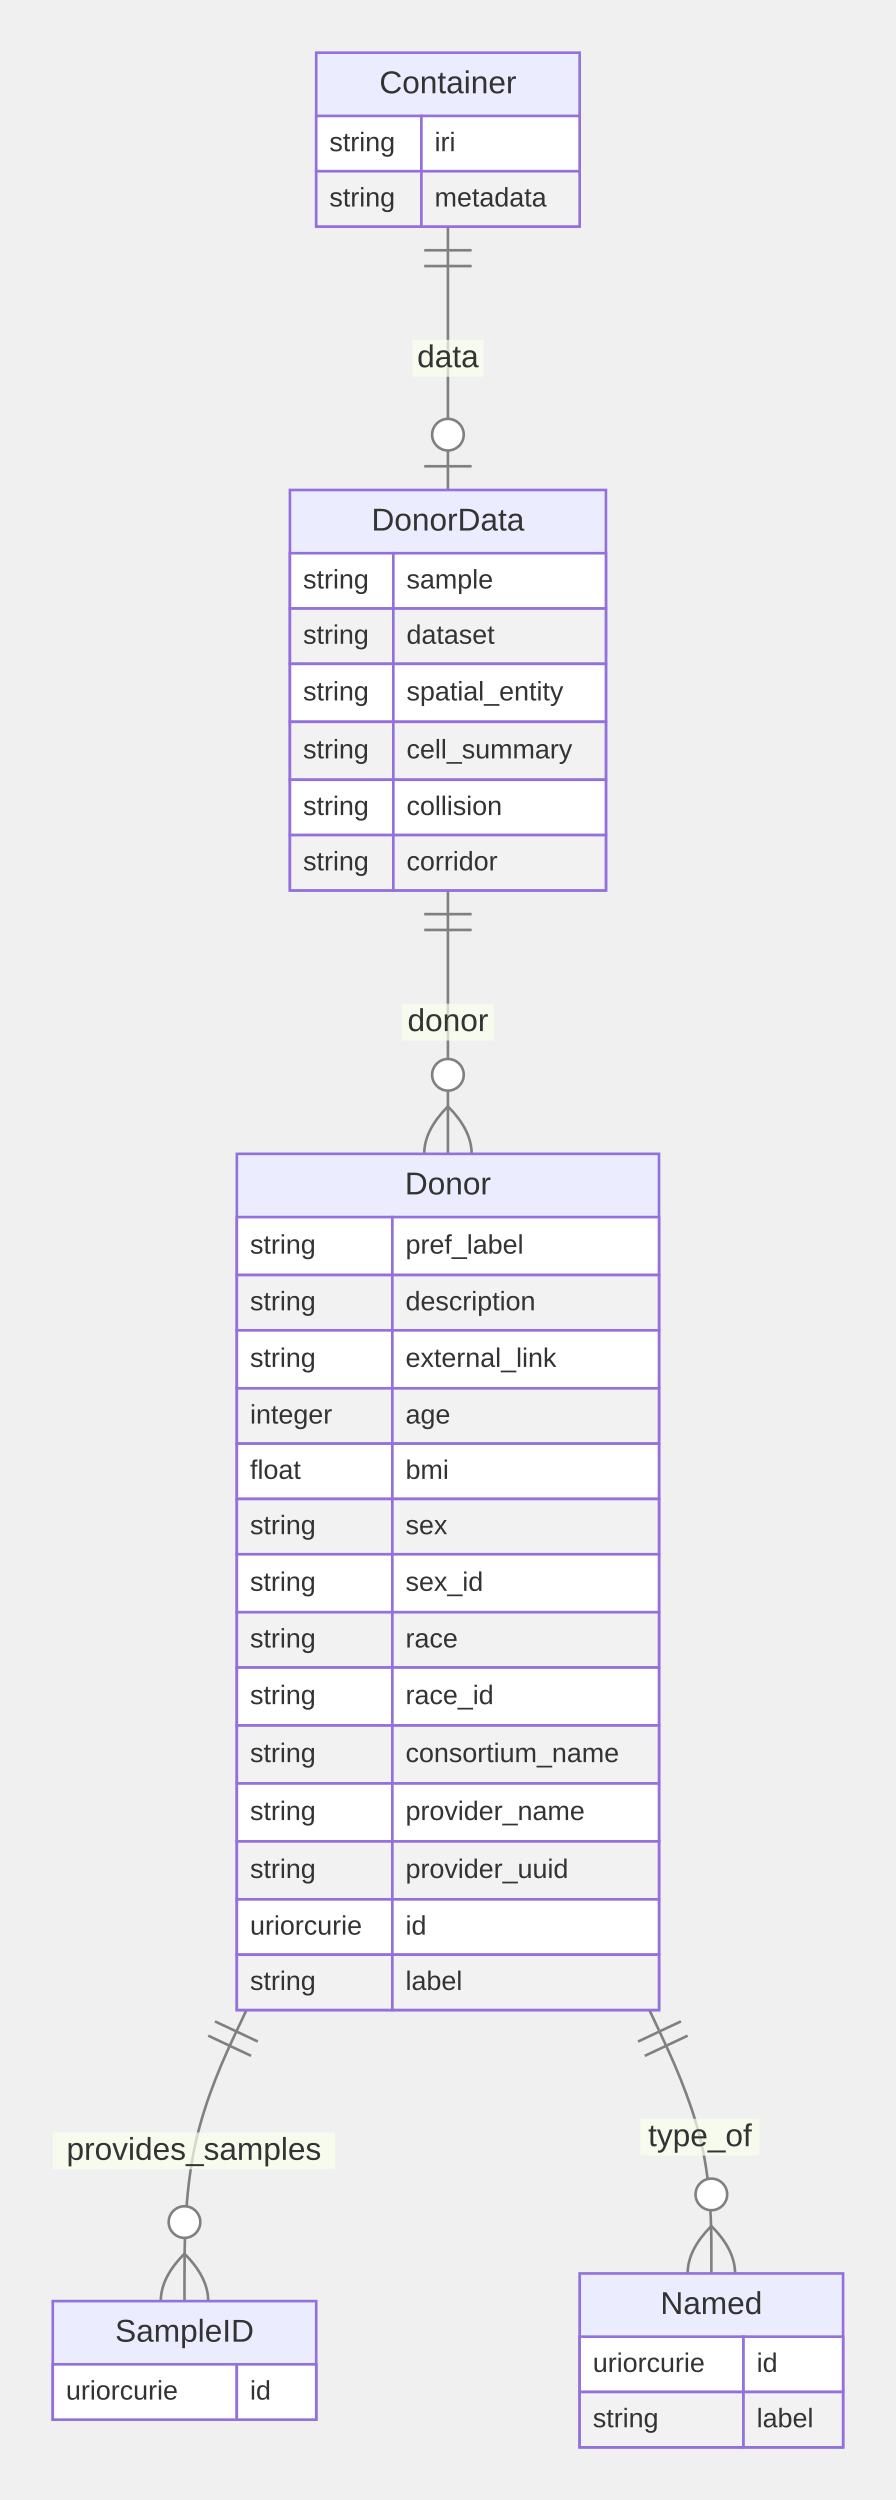
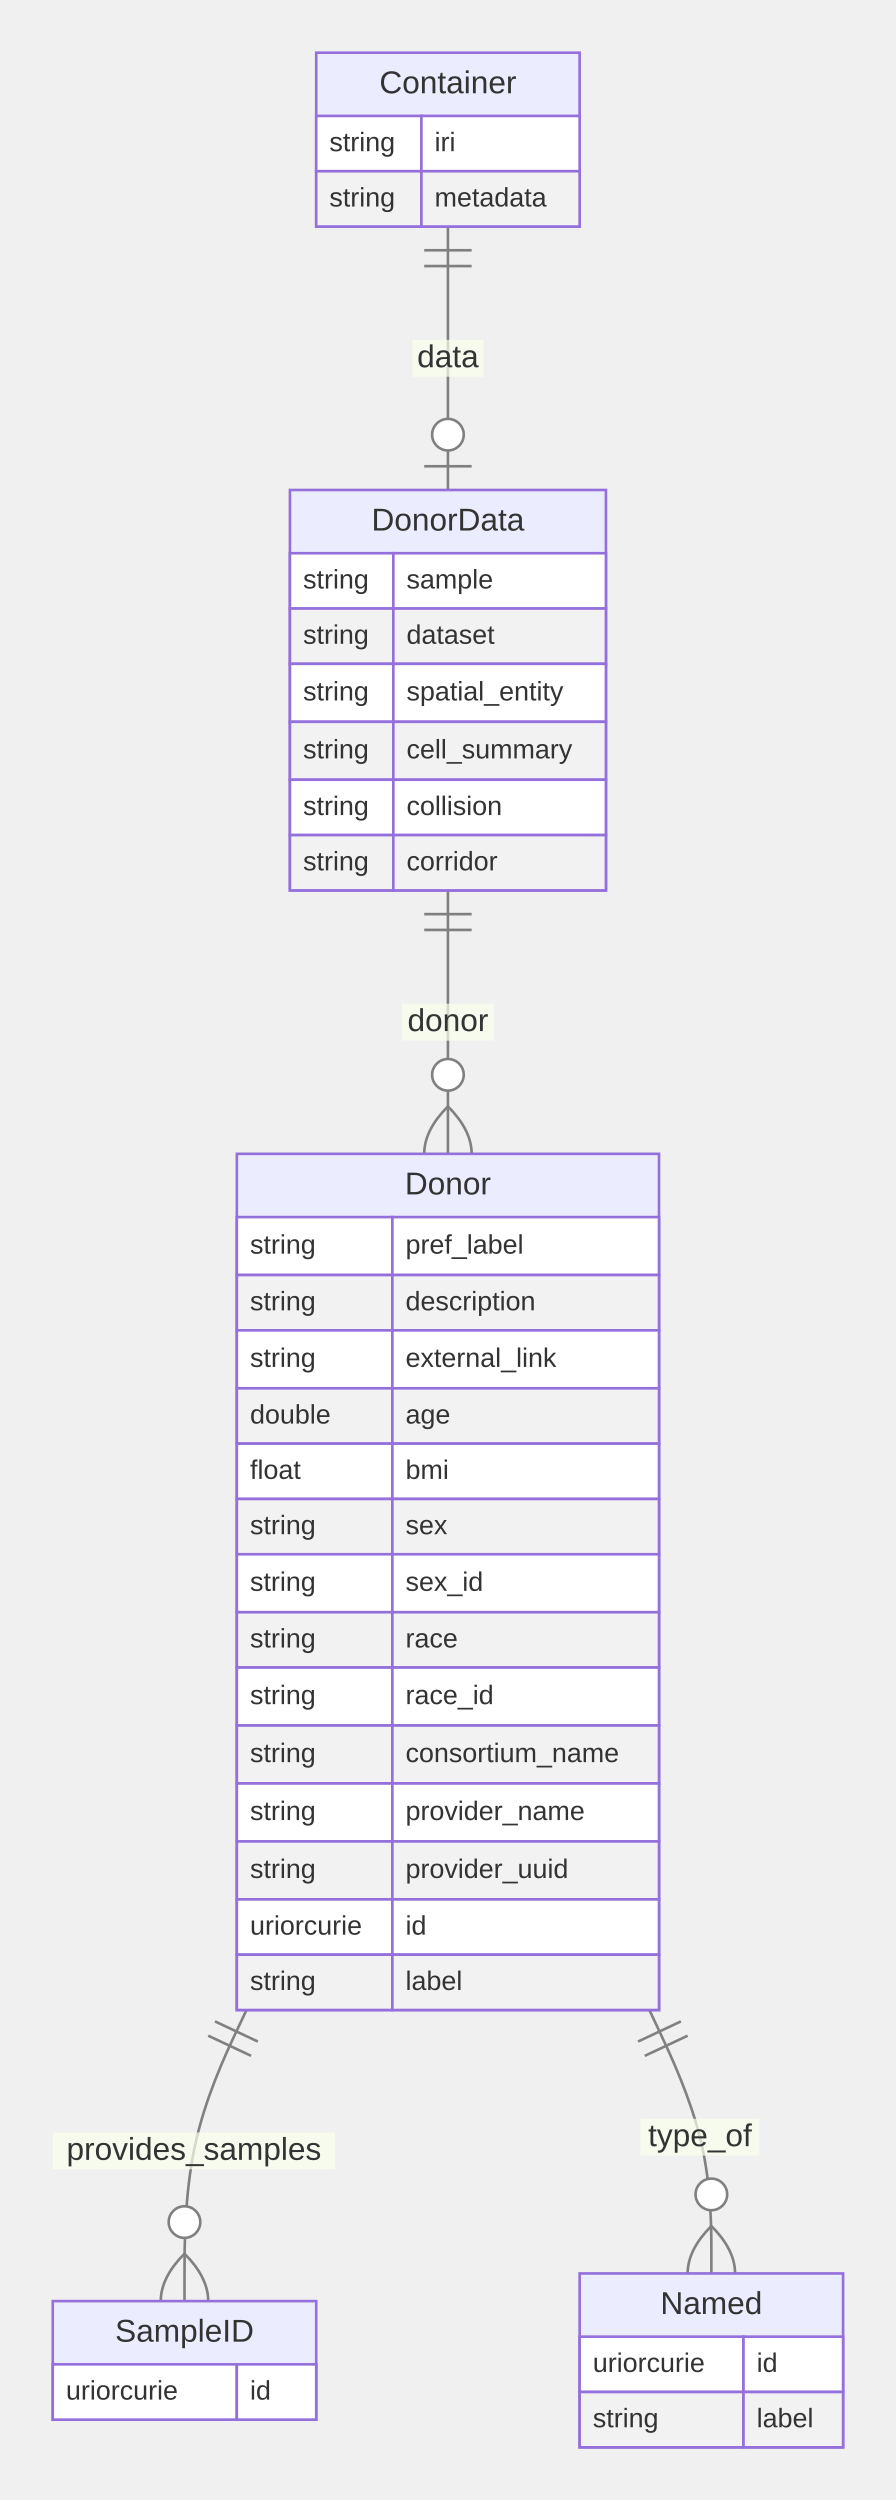
<svg xmlns="http://www.w3.org/2000/svg" aria-roledescription="er" role="graphics-document document" viewBox="-0.034 0 340.034 949" style="max-width: 340.034px; background-color: white;" width="100%" id="my-svg">
  <style>#my-svg{font-family:"trebuchet ms",verdana,arial,sans-serif;font-size:16px;fill:#333;}#my-svg .error-icon{fill:#552222;}#my-svg .error-text{fill:#552222;stroke:#552222;}#my-svg .edge-thickness-normal{stroke-width:1px;}#my-svg .edge-thickness-thick{stroke-width:3.5px;}#my-svg .edge-pattern-solid{stroke-dasharray:0;}#my-svg .edge-thickness-invisible{stroke-width:0;fill:none;}#my-svg .edge-pattern-dashed{stroke-dasharray:3;}#my-svg .edge-pattern-dotted{stroke-dasharray:2;}#my-svg .marker{fill:#333333;stroke:#333333;}#my-svg .marker.cross{stroke:#333333;}#my-svg svg{font-family:"trebuchet ms",verdana,arial,sans-serif;font-size:16px;}#my-svg p{margin:0;}#my-svg .entityBox{fill:#ECECFF;stroke:#9370DB;}#my-svg .attributeBoxOdd{fill:#ffffff;stroke:#9370DB;}#my-svg .attributeBoxEven{fill:#f2f2f2;stroke:#9370DB;}#my-svg .relationshipLabelBox{fill:hsl(80, 100%, 96.275%);opacity:0.7;background-color:hsl(80, 100%, 96.275%);}#my-svg .relationshipLabelBox rect{opacity:0.5;}#my-svg .relationshipLine{stroke:#333333;}#my-svg .entityTitleText{text-anchor:middle;font-size:18px;fill:#333;}#my-svg #MD_PARENT_START{fill:#f5f5f5!important;stroke:#333333!important;stroke-width:1;}#my-svg #MD_PARENT_END{fill:#f5f5f5!important;stroke:#333333!important;stroke-width:1;}#my-svg :root{--mermaid-font-family:"trebuchet ms",verdana,arial,sans-serif;}</style>
  <g />
  <defs>
    <marker orient="auto" markerHeight="240" markerWidth="190" refY="7" refX="0" id="MD_PARENT_START">
      <path d="M 18,7 L9,13 L1,7 L9,1 Z" />
    </marker>
  </defs>
  <defs>
    <marker orient="auto" markerHeight="28" markerWidth="20" refY="7" refX="19" id="MD_PARENT_END">
      <path d="M 18,7 L9,13 L1,7 L9,1 Z" />
    </marker>
  </defs>
  <defs>
    <marker orient="auto" markerHeight="18" markerWidth="18" refY="9" refX="0" id="ONLY_ONE_START">
      <path d="M9,0 L9,18 M15,0 L15,18" fill="none" stroke="gray" />
    </marker>
  </defs>
  <defs>
    <marker orient="auto" markerHeight="18" markerWidth="18" refY="9" refX="18" id="ONLY_ONE_END">
      <path d="M3,0 L3,18 M9,0 L9,18" fill="none" stroke="gray" />
    </marker>
  </defs>
  <defs>
    <marker orient="auto" markerHeight="18" markerWidth="30" refY="9" refX="0" id="ZERO_OR_ONE_START">
      <circle r="6" cy="9" cx="21" fill="white" stroke="gray" />
      <path d="M9,0 L9,18" fill="none" stroke="gray" />
    </marker>
  </defs>
  <defs>
    <marker orient="auto" markerHeight="18" markerWidth="30" refY="9" refX="30" id="ZERO_OR_ONE_END">
      <circle r="6" cy="9" cx="9" fill="white" stroke="gray" />
      <path d="M21,0 L21,18" fill="none" stroke="gray" />
    </marker>
  </defs>
  <defs>
    <marker orient="auto" markerHeight="36" markerWidth="45" refY="18" refX="18" id="ONE_OR_MORE_START">
      <path d="M0,18 Q 18,0 36,18 Q 18,36 0,18 M42,9 L42,27" fill="none" stroke="gray" />
    </marker>
  </defs>
  <defs>
    <marker orient="auto" markerHeight="36" markerWidth="45" refY="18" refX="27" id="ONE_OR_MORE_END">
      <path d="M3,9 L3,27 M9,18 Q27,0 45,18 Q27,36 9,18" fill="none" stroke="gray" />
    </marker>
  </defs>
  <defs>
    <marker orient="auto" markerHeight="36" markerWidth="57" refY="18" refX="18" id="ZERO_OR_MORE_START">
      <circle r="6" cy="18" cx="48" fill="white" stroke="gray" />
      <path d="M0,18 Q18,0 36,18 Q18,36 0,18" fill="none" stroke="gray" />
    </marker>
  </defs>
  <defs>
    <marker orient="auto" markerHeight="36" markerWidth="57" refY="18" refX="39" id="ZERO_OR_MORE_END">
      <circle r="6" cy="18" cx="9" fill="white" stroke="gray" />
      <path d="M21,18 Q39,0 57,18 Q39,36 21,18" fill="none" stroke="gray" />
    </marker>
  </defs>
  <path style="stroke: gray; fill: none;" marker-start="url(#ONLY_ONE_START)" marker-end="url(#ZERO_OR_ONE_END)" d="M170,86L170,94.333C170,102.667,170,119.333,170,136C170,152.667,170,169.333,170,177.667L170,186" class="er relationshipLine" />
  <path style="stroke: gray; fill: none;" marker-start="url(#ONLY_ONE_START)" marker-end="url(#ZERO_OR_MORE_END)" d="M170,338L170,346.333C170,354.667,170,371.333,170,388C170,404.667,170,421.333,170,429.667L170,438" class="er relationshipLine" />
  <path style="stroke: gray; fill: none;" marker-start="url(#ONLY_ONE_START)" marker-end="url(#ZERO_OR_MORE_END)" d="M93.529,763L89.608,771.333C85.686,779.667,77.843,796.333,73.922,814.75C70,833.167,70,853.333,70,863.417L70,873.5" class="er relationshipLine" />
  <path style="stroke: gray; fill: none;" marker-start="url(#ONLY_ONE_START)" marker-end="url(#ZERO_OR_MORE_END)" d="M246.471,763L250.392,771.333C254.314,779.667,262.157,796.333,266.078,813C270,829.667,270,846.333,270,854.667L270,863" class="er relationshipLine" />
  <g transform="translate(120,20 )" id="entity-Container-bc34fb32-8a75-5b81-936b-92374bf40296">
    <rect height="66" width="100" y="0" x="0" class="er entityBox" />
    <text style="dominant-baseline: middle; text-anchor: middle; font-size: 12px;" transform="translate(50,12)" y="0" x="0" id="text-entity-Container-bc34fb32-8a75-5b81-936b-92374bf40296" class="er entityLabel">Container</text>
    <rect height="21" width="39.93" y="24" x="0" class="er attributeBoxOdd" />
    <text style="dominant-baseline: middle; font-size: 10.2px;" transform="translate(5,34.5)" y="0" x="0" id="text-entity-Container-bc34fb32-8a75-5b81-936b-92374bf40296-attr-1-type" class="er entityLabel">string</text>
    <rect height="21" width="60.07" y="24" x="39.93" class="er attributeBoxOdd" />
    <text style="dominant-baseline: middle; font-size: 10.2px;" transform="translate(44.92969,34.5)" y="0" x="0" id="text-entity-Container-bc34fb32-8a75-5b81-936b-92374bf40296-attr-1-name" class="er entityLabel">iri</text>
    <rect height="21" width="39.93" y="45" x="0" class="er attributeBoxEven" />
    <text style="dominant-baseline: middle; font-size: 10.2px;" transform="translate(5,55.5)" y="0" x="0" id="text-entity-Container-bc34fb32-8a75-5b81-936b-92374bf40296-attr-2-type" class="er entityLabel">string</text>
    <rect height="21" width="60.07" y="45" x="39.93" class="er attributeBoxEven" />
    <text style="dominant-baseline: middle; font-size: 10.2px;" transform="translate(44.92969,55.5)" y="0" x="0" id="text-entity-Container-bc34fb32-8a75-5b81-936b-92374bf40296-attr-2-name" class="er entityLabel">metadata</text>
  </g>
  <g transform="translate(110.0234,186 )" id="entity-DonorData-0d23467d-362f-5298-bedd-39dfe035d40c">
    <rect height="152" width="119.953" y="0" x="0" class="er entityBox" />
    <text style="dominant-baseline: middle; text-anchor: middle; font-size: 12px;" transform="translate(59.97656,12)" y="0" x="0" id="text-entity-DonorData-0d23467d-362f-5298-bedd-39dfe035d40c" class="er entityLabel">DonorData</text>
    <rect height="21" width="39.25" y="24" x="0" class="er attributeBoxOdd" />
    <text style="dominant-baseline: middle; font-size: 10.2px;" transform="translate(5,34.5)" y="0" x="0" id="text-entity-DonorData-0d23467d-362f-5298-bedd-39dfe035d40c-attr-1-type" class="er entityLabel">string</text>
    <rect height="21" width="80.703" y="24" x="39.25" class="er attributeBoxOdd" />
    <text style="dominant-baseline: middle; font-size: 10.2px;" transform="translate(44.25,34.5)" y="0" x="0" id="text-entity-DonorData-0d23467d-362f-5298-bedd-39dfe035d40c-attr-1-name" class="er entityLabel">sample</text>
    <rect height="21" width="39.25" y="45" x="0" class="er attributeBoxEven" />
    <text style="dominant-baseline: middle; font-size: 10.2px;" transform="translate(5,55.5)" y="0" x="0" id="text-entity-DonorData-0d23467d-362f-5298-bedd-39dfe035d40c-attr-2-type" class="er entityLabel">string</text>
    <rect height="21" width="80.703" y="45" x="39.25" class="er attributeBoxEven" />
    <text style="dominant-baseline: middle; font-size: 10.2px;" transform="translate(44.25,55.5)" y="0" x="0" id="text-entity-DonorData-0d23467d-362f-5298-bedd-39dfe035d40c-attr-2-name" class="er entityLabel">dataset</text>
    <rect height="22" width="39.25" y="66" x="0" class="er attributeBoxOdd" />
    <text style="dominant-baseline: middle; font-size: 10.2px;" transform="translate(5,77)" y="0" x="0" id="text-entity-DonorData-0d23467d-362f-5298-bedd-39dfe035d40c-attr-3-type" class="er entityLabel">string</text>
    <rect height="22" width="80.703" y="66" x="39.25" class="er attributeBoxOdd" />
    <text style="dominant-baseline: middle; font-size: 10.2px;" transform="translate(44.25,77)" y="0" x="0" id="text-entity-DonorData-0d23467d-362f-5298-bedd-39dfe035d40c-attr-3-name" class="er entityLabel">spatial_entity</text>
    <rect height="22" width="39.25" y="88" x="0" class="er attributeBoxEven" />
    <text style="dominant-baseline: middle; font-size: 10.2px;" transform="translate(5,99)" y="0" x="0" id="text-entity-DonorData-0d23467d-362f-5298-bedd-39dfe035d40c-attr-4-type" class="er entityLabel">string</text>
    <rect height="22" width="80.703" y="88" x="39.25" class="er attributeBoxEven" />
    <text style="dominant-baseline: middle; font-size: 10.2px;" transform="translate(44.25,99)" y="0" x="0" id="text-entity-DonorData-0d23467d-362f-5298-bedd-39dfe035d40c-attr-4-name" class="er entityLabel">cell_summary</text>
    <rect height="21" width="39.25" y="110" x="0" class="er attributeBoxOdd" />
    <text style="dominant-baseline: middle; font-size: 10.2px;" transform="translate(5,120.5)" y="0" x="0" id="text-entity-DonorData-0d23467d-362f-5298-bedd-39dfe035d40c-attr-5-type" class="er entityLabel">string</text>
    <rect height="21" width="80.703" y="110" x="39.25" class="er attributeBoxOdd" />
    <text style="dominant-baseline: middle; font-size: 10.2px;" transform="translate(44.25,120.5)" y="0" x="0" id="text-entity-DonorData-0d23467d-362f-5298-bedd-39dfe035d40c-attr-5-name" class="er entityLabel">collision</text>
    <rect height="21" width="39.25" y="131" x="0" class="er attributeBoxEven" />
    <text style="dominant-baseline: middle; font-size: 10.2px;" transform="translate(5,141.5)" y="0" x="0" id="text-entity-DonorData-0d23467d-362f-5298-bedd-39dfe035d40c-attr-6-type" class="er entityLabel">string</text>
    <rect height="21" width="80.703" y="131" x="39.25" class="er attributeBoxEven" />
    <text style="dominant-baseline: middle; font-size: 10.2px;" transform="translate(44.25,141.5)" y="0" x="0" id="text-entity-DonorData-0d23467d-362f-5298-bedd-39dfe035d40c-attr-6-name" class="er entityLabel">corridor</text>
  </g>
  <g transform="translate(89.875,438 )" id="entity-Donor-154b7bca-042d-506b-8666-2d01b6e0a138">
    <rect height="325" width="160.25" y="0" x="0" class="er entityBox" />
    <text style="dominant-baseline: middle; text-anchor: middle; font-size: 12px;" transform="translate(80.125,12)" y="0" x="0" id="text-entity-Donor-154b7bca-042d-506b-8666-2d01b6e0a138" class="er entityLabel">Donor</text>
    <rect height="22" width="59.031" y="24" x="0" class="er attributeBoxOdd" />
    <text style="dominant-baseline: middle; font-size: 10.2px;" transform="translate(5,35)" y="0" x="0" id="text-entity-Donor-154b7bca-042d-506b-8666-2d01b6e0a138-attr-1-type" class="er entityLabel">string</text>
    <rect height="22" width="101.219" y="24" x="59.031" class="er attributeBoxOdd" />
    <text style="dominant-baseline: middle; font-size: 10.2px;" transform="translate(64.03125,35)" y="0" x="0" id="text-entity-Donor-154b7bca-042d-506b-8666-2d01b6e0a138-attr-1-name" class="er entityLabel">pref_label</text>
    <rect height="21" width="59.031" y="46" x="0" class="er attributeBoxEven" />
    <text style="dominant-baseline: middle; font-size: 10.2px;" transform="translate(5,56.5)" y="0" x="0" id="text-entity-Donor-154b7bca-042d-506b-8666-2d01b6e0a138-attr-2-type" class="er entityLabel">string</text>
    <rect height="21" width="101.219" y="46" x="59.031" class="er attributeBoxEven" />
    <text style="dominant-baseline: middle; font-size: 10.2px;" transform="translate(64.03125,56.5)" y="0" x="0" id="text-entity-Donor-154b7bca-042d-506b-8666-2d01b6e0a138-attr-2-name" class="er entityLabel">description</text>
    <rect height="22" width="59.031" y="67" x="0" class="er attributeBoxOdd" />
    <text style="dominant-baseline: middle; font-size: 10.2px;" transform="translate(5,78)" y="0" x="0" id="text-entity-Donor-154b7bca-042d-506b-8666-2d01b6e0a138-attr-3-type" class="er entityLabel">string</text>
    <rect height="22" width="101.219" y="67" x="59.031" class="er attributeBoxOdd" />
    <text style="dominant-baseline: middle; font-size: 10.2px;" transform="translate(64.03125,78)" y="0" x="0" id="text-entity-Donor-154b7bca-042d-506b-8666-2d01b6e0a138-attr-3-name" class="er entityLabel">external_link</text>
    <rect height="21" width="59.031" y="89" x="0" class="er attributeBoxEven" />
-     <text style="dominant-baseline: middle; font-size: 10.2px;" transform="translate(5,99.5)" y="0" x="0" id="text-entity-Donor-154b7bca-042d-506b-8666-2d01b6e0a138-attr-4-type" class="er entityLabel">integer</text>
+     <text style="dominant-baseline: middle; font-size: 10.2px;" transform="translate(5,99.5)" y="0" x="0" id="text-entity-Donor-154b7bca-042d-506b-8666-2d01b6e0a138-attr-4-type" class="er entityLabel">double</text>
    <rect height="21" width="101.219" y="89" x="59.031" class="er attributeBoxEven" />
    <text style="dominant-baseline: middle; font-size: 10.2px;" transform="translate(64.03125,99.5)" y="0" x="0" id="text-entity-Donor-154b7bca-042d-506b-8666-2d01b6e0a138-attr-4-name" class="er entityLabel">age</text>
    <rect height="21" width="59.031" y="110" x="0" class="er attributeBoxOdd" />
    <text style="dominant-baseline: middle; font-size: 10.2px;" transform="translate(5,120.5)" y="0" x="0" id="text-entity-Donor-154b7bca-042d-506b-8666-2d01b6e0a138-attr-5-type" class="er entityLabel">float</text>
    <rect height="21" width="101.219" y="110" x="59.031" class="er attributeBoxOdd" />
    <text style="dominant-baseline: middle; font-size: 10.2px;" transform="translate(64.03125,120.5)" y="0" x="0" id="text-entity-Donor-154b7bca-042d-506b-8666-2d01b6e0a138-attr-5-name" class="er entityLabel">bmi</text>
    <rect height="21" width="59.031" y="131" x="0" class="er attributeBoxEven" />
    <text style="dominant-baseline: middle; font-size: 10.2px;" transform="translate(5,141.5)" y="0" x="0" id="text-entity-Donor-154b7bca-042d-506b-8666-2d01b6e0a138-attr-6-type" class="er entityLabel">string</text>
    <rect height="21" width="101.219" y="131" x="59.031" class="er attributeBoxEven" />
    <text style="dominant-baseline: middle; font-size: 10.2px;" transform="translate(64.03125,141.5)" y="0" x="0" id="text-entity-Donor-154b7bca-042d-506b-8666-2d01b6e0a138-attr-6-name" class="er entityLabel">sex</text>
    <rect height="22" width="59.031" y="152" x="0" class="er attributeBoxOdd" />
    <text style="dominant-baseline: middle; font-size: 10.2px;" transform="translate(5,163)" y="0" x="0" id="text-entity-Donor-154b7bca-042d-506b-8666-2d01b6e0a138-attr-7-type" class="er entityLabel">string</text>
    <rect height="22" width="101.219" y="152" x="59.031" class="er attributeBoxOdd" />
    <text style="dominant-baseline: middle; font-size: 10.2px;" transform="translate(64.03125,163)" y="0" x="0" id="text-entity-Donor-154b7bca-042d-506b-8666-2d01b6e0a138-attr-7-name" class="er entityLabel">sex_id</text>
    <rect height="21" width="59.031" y="174" x="0" class="er attributeBoxEven" />
    <text style="dominant-baseline: middle; font-size: 10.2px;" transform="translate(5,184.5)" y="0" x="0" id="text-entity-Donor-154b7bca-042d-506b-8666-2d01b6e0a138-attr-8-type" class="er entityLabel">string</text>
    <rect height="21" width="101.219" y="174" x="59.031" class="er attributeBoxEven" />
    <text style="dominant-baseline: middle; font-size: 10.2px;" transform="translate(64.03125,184.5)" y="0" x="0" id="text-entity-Donor-154b7bca-042d-506b-8666-2d01b6e0a138-attr-8-name" class="er entityLabel">race</text>
    <rect height="22" width="59.031" y="195" x="0" class="er attributeBoxOdd" />
    <text style="dominant-baseline: middle; font-size: 10.2px;" transform="translate(5,206)" y="0" x="0" id="text-entity-Donor-154b7bca-042d-506b-8666-2d01b6e0a138-attr-9-type" class="er entityLabel">string</text>
    <rect height="22" width="101.219" y="195" x="59.031" class="er attributeBoxOdd" />
    <text style="dominant-baseline: middle; font-size: 10.2px;" transform="translate(64.03125,206)" y="0" x="0" id="text-entity-Donor-154b7bca-042d-506b-8666-2d01b6e0a138-attr-9-name" class="er entityLabel">race_id</text>
    <rect height="22" width="59.031" y="217" x="0" class="er attributeBoxEven" />
    <text style="dominant-baseline: middle; font-size: 10.2px;" transform="translate(5,228)" y="0" x="0" id="text-entity-Donor-154b7bca-042d-506b-8666-2d01b6e0a138-attr-10-type" class="er entityLabel">string</text>
    <rect height="22" width="101.219" y="217" x="59.031" class="er attributeBoxEven" />
    <text style="dominant-baseline: middle; font-size: 10.2px;" transform="translate(64.03125,228)" y="0" x="0" id="text-entity-Donor-154b7bca-042d-506b-8666-2d01b6e0a138-attr-10-name" class="er entityLabel">consortium_name</text>
    <rect height="22" width="59.031" y="239" x="0" class="er attributeBoxOdd" />
    <text style="dominant-baseline: middle; font-size: 10.2px;" transform="translate(5,250)" y="0" x="0" id="text-entity-Donor-154b7bca-042d-506b-8666-2d01b6e0a138-attr-11-type" class="er entityLabel">string</text>
    <rect height="22" width="101.219" y="239" x="59.031" class="er attributeBoxOdd" />
    <text style="dominant-baseline: middle; font-size: 10.2px;" transform="translate(64.03125,250)" y="0" x="0" id="text-entity-Donor-154b7bca-042d-506b-8666-2d01b6e0a138-attr-11-name" class="er entityLabel">provider_name</text>
    <rect height="22" width="59.031" y="261" x="0" class="er attributeBoxEven" />
    <text style="dominant-baseline: middle; font-size: 10.2px;" transform="translate(5,272)" y="0" x="0" id="text-entity-Donor-154b7bca-042d-506b-8666-2d01b6e0a138-attr-12-type" class="er entityLabel">string</text>
    <rect height="22" width="101.219" y="261" x="59.031" class="er attributeBoxEven" />
    <text style="dominant-baseline: middle; font-size: 10.2px;" transform="translate(64.03125,272)" y="0" x="0" id="text-entity-Donor-154b7bca-042d-506b-8666-2d01b6e0a138-attr-12-name" class="er entityLabel">provider_uuid</text>
    <rect height="21" width="59.031" y="283" x="0" class="er attributeBoxOdd" />
    <text style="dominant-baseline: middle; font-size: 10.2px;" transform="translate(5,293.5)" y="0" x="0" id="text-entity-Donor-154b7bca-042d-506b-8666-2d01b6e0a138-attr-13-type" class="er entityLabel">uriorcurie</text>
    <rect height="21" width="101.219" y="283" x="59.031" class="er attributeBoxOdd" />
    <text style="dominant-baseline: middle; font-size: 10.2px;" transform="translate(64.03125,293.5)" y="0" x="0" id="text-entity-Donor-154b7bca-042d-506b-8666-2d01b6e0a138-attr-13-name" class="er entityLabel">id</text>
    <rect height="21" width="59.031" y="304" x="0" class="er attributeBoxEven" />
    <text style="dominant-baseline: middle; font-size: 10.2px;" transform="translate(5,314.5)" y="0" x="0" id="text-entity-Donor-154b7bca-042d-506b-8666-2d01b6e0a138-attr-14-type" class="er entityLabel">string</text>
    <rect height="21" width="101.219" y="304" x="59.031" class="er attributeBoxEven" />
    <text style="dominant-baseline: middle; font-size: 10.2px;" transform="translate(64.03125,314.5)" y="0" x="0" id="text-entity-Donor-154b7bca-042d-506b-8666-2d01b6e0a138-attr-14-name" class="er entityLabel">label</text>
  </g>
  <g transform="translate(220,863 )" id="entity-Named-527792da-945b-57c2-aece-6a504f46f916">
    <rect height="66" width="100" y="0" x="0" class="er entityBox" />
    <text style="dominant-baseline: middle; text-anchor: middle; font-size: 12px;" transform="translate(50,12)" y="0" x="0" id="text-entity-Named-527792da-945b-57c2-aece-6a504f46f916" class="er entityLabel">Named</text>
    <rect height="21" width="62.195" y="24" x="0" class="er attributeBoxOdd" />
    <text style="dominant-baseline: middle; font-size: 10.2px;" transform="translate(5,34.5)" y="0" x="0" id="text-entity-Named-527792da-945b-57c2-aece-6a504f46f916-attr-1-type" class="er entityLabel">uriorcurie</text>
    <rect height="21" width="37.805" y="24" x="62.195" class="er attributeBoxOdd" />
    <text style="dominant-baseline: middle; font-size: 10.2px;" transform="translate(67.19531,34.5)" y="0" x="0" id="text-entity-Named-527792da-945b-57c2-aece-6a504f46f916-attr-1-name" class="er entityLabel">id</text>
    <rect height="21" width="62.195" y="45" x="0" class="er attributeBoxEven" />
    <text style="dominant-baseline: middle; font-size: 10.2px;" transform="translate(5,55.5)" y="0" x="0" id="text-entity-Named-527792da-945b-57c2-aece-6a504f46f916-attr-2-type" class="er entityLabel">string</text>
    <rect height="21" width="37.805" y="45" x="62.195" class="er attributeBoxEven" />
    <text style="dominant-baseline: middle; font-size: 10.2px;" transform="translate(67.19531,55.5)" y="0" x="0" id="text-entity-Named-527792da-945b-57c2-aece-6a504f46f916-attr-2-name" class="er entityLabel">label</text>
  </g>
  <g transform="translate(20,873.5 )" id="entity-SampleID-50c7c35e-0077-5825-964f-d5c3e2e2654a">
    <rect height="45" width="100" y="0" x="0" class="er entityBox" />
    <text style="dominant-baseline: middle; text-anchor: middle; font-size: 12px;" transform="translate(50,12)" y="0" x="0" id="text-entity-SampleID-50c7c35e-0077-5825-964f-d5c3e2e2654a" class="er entityLabel">SampleID</text>
    <rect height="21" width="69.859" y="24" x="0" class="er attributeBoxOdd" />
    <text style="dominant-baseline: middle; font-size: 10.2px;" transform="translate(5,34.5)" y="0" x="0" id="text-entity-SampleID-50c7c35e-0077-5825-964f-d5c3e2e2654a-attr-1-type" class="er entityLabel">uriorcurie</text>
    <rect height="21" width="30.141" y="24" x="69.859" class="er attributeBoxOdd" />
    <text style="dominant-baseline: middle; font-size: 10.2px;" transform="translate(74.85938,34.5)" y="0" x="0" id="text-entity-SampleID-50c7c35e-0077-5825-964f-d5c3e2e2654a-attr-1-name" class="er entityLabel">id</text>
  </g>
  <rect height="14" width="27.031" y="129" x="156.484" class="er relationshipLabelBox" />
  <text style="text-anchor: middle; dominant-baseline: middle; font-size: 12px;" y="136" x="170" id="rel1" class="er relationshipLabel">data</text>
  <rect height="14" width="34.906" y="381" x="152.547" class="er relationshipLabelBox" />
  <text style="text-anchor: middle; dominant-baseline: middle; font-size: 12px;" y="388" x="170" id="rel2" class="er relationshipLabel">donor</text>
  <rect height="14" width="107.203" y="809.473" x="19.966" class="er relationshipLabelBox" />
  <text style="text-anchor: middle; dominant-baseline: middle; font-size: 12px;" y="816.473" x="73.567" id="rel3" class="er relationshipLabel">provides_samples</text>
  <rect height="14" width="45.148" y="804.284" x="243.086" class="er relationshipLabelBox" />
  <text style="text-anchor: middle; dominant-baseline: middle; font-size: 12px;" y="811.284" x="265.66" id="rel4" class="er relationshipLabel">type_of</text>
</svg>
